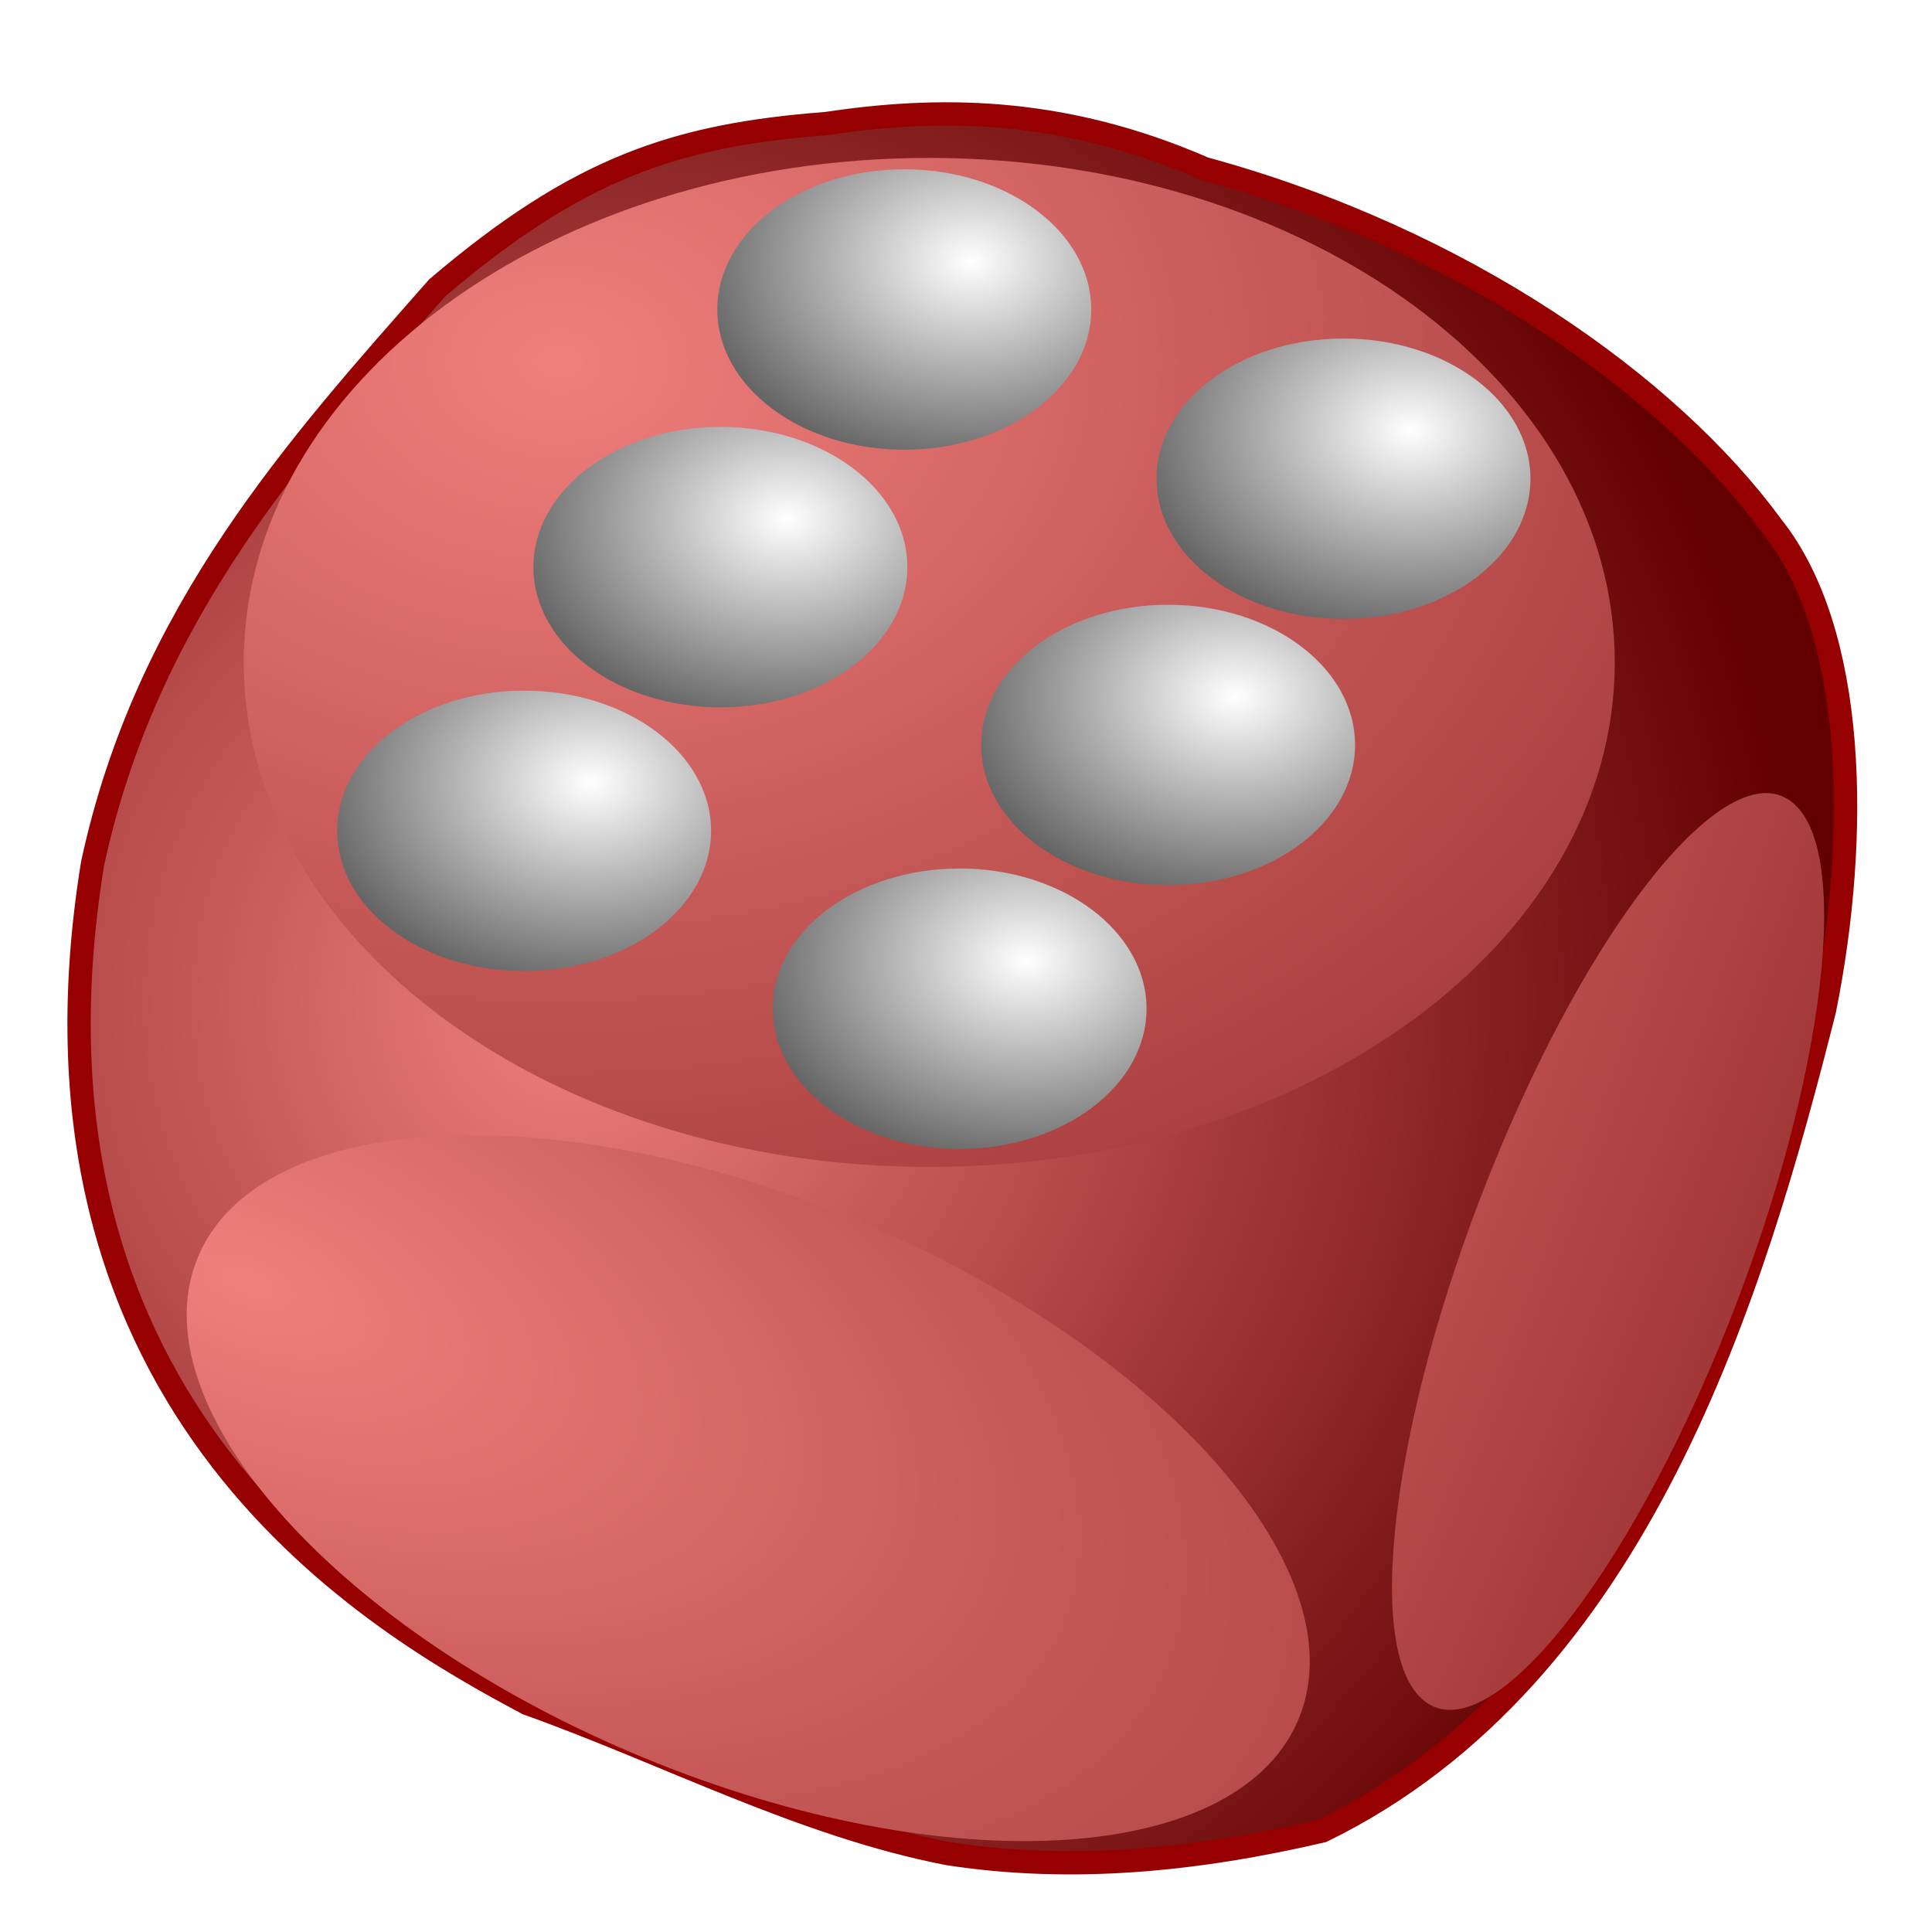
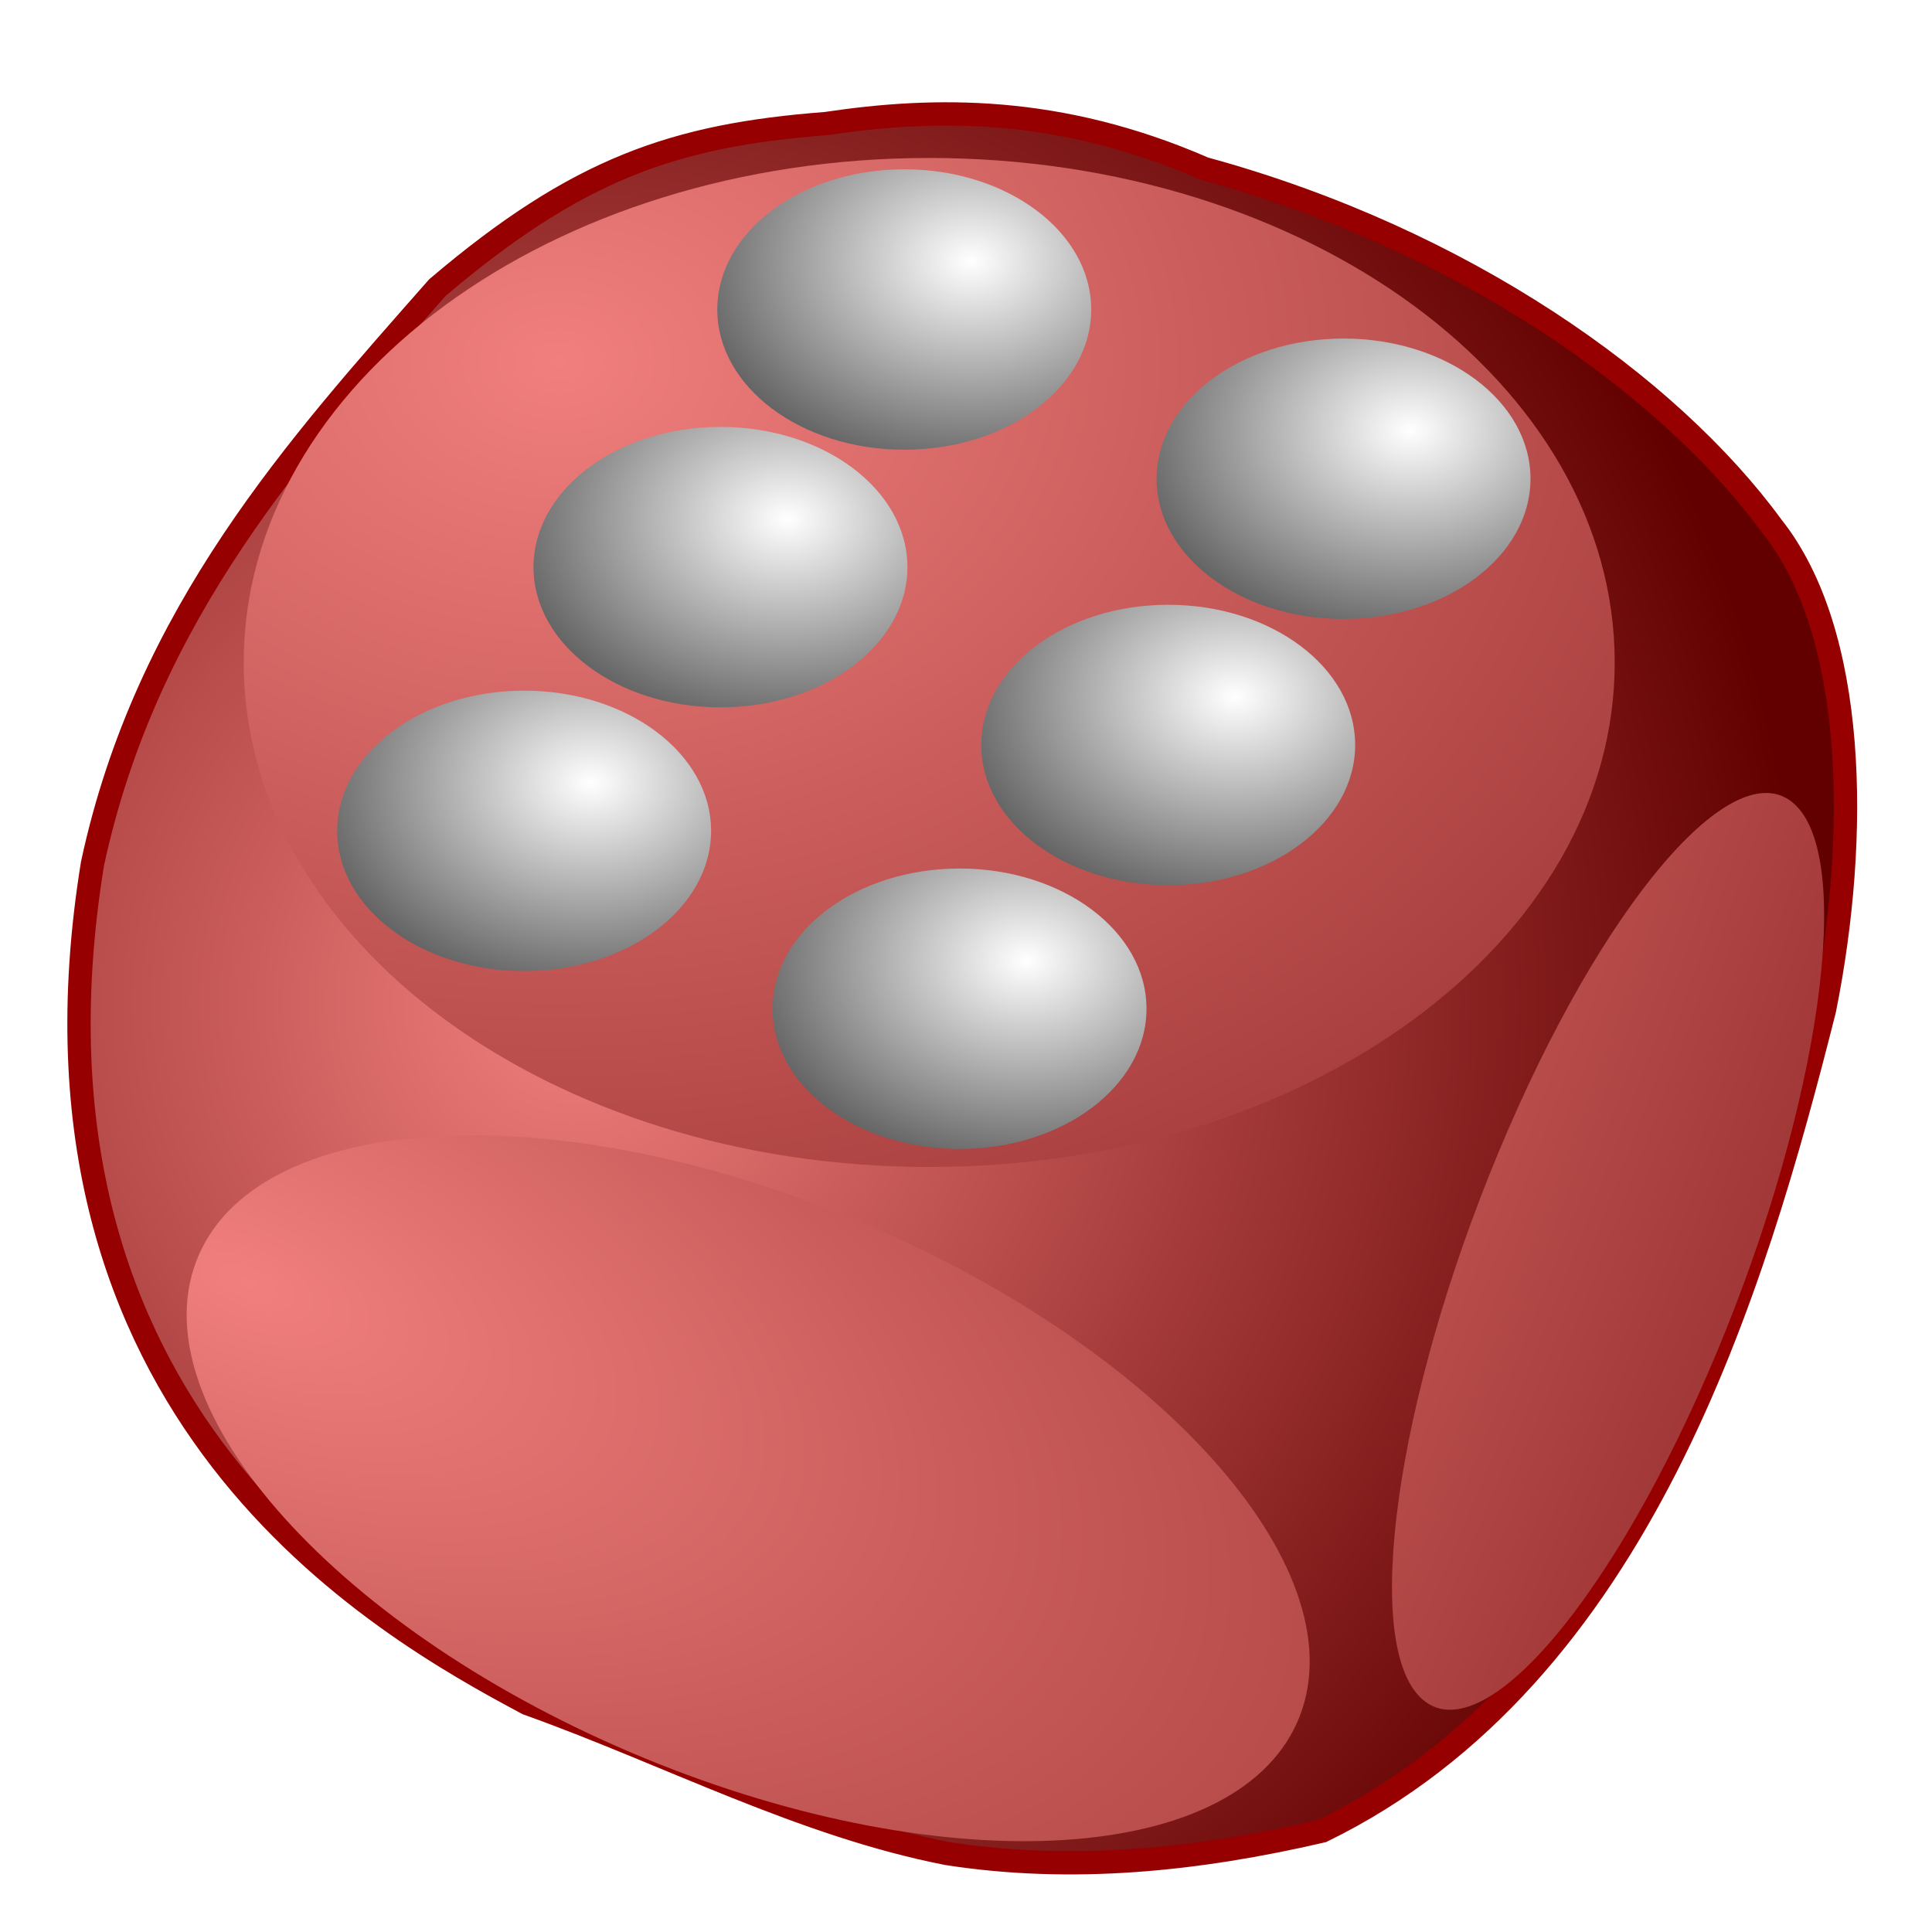
- <svg xmlns="http://www.w3.org/2000/svg" xmlns:xlink="http://www.w3.org/1999/xlink" version="1.0" x="0" y="0" width="80" height="80" id="svg559">
+ <svg xmlns="http://www.w3.org/2000/svg" xmlns:xlink="http://www.w3.org/1999/xlink" id="svg559" height="80" width="80" version="1.0" y="0" x="0">
  <defs id="defs561">
-     <linearGradient id="linearGradient579">
-       <stop style="stop-color:#ffffff;stop-opacity:1;" offset="0" id="stop580" />
-       <stop style="stop-color:#656566;stop-opacity:1;" offset="1" id="stop581" />
+     <linearGradient id="linearGradient564">
+       <stop id="stop565" stop-color="#f07f7d" offset="0" />
+       <stop id="stop566" stop-color="#620000" offset="1" />
    </linearGradient>
-     <linearGradient id="linearGradient564">
-       <stop style="stop-color:#f07f7d;stop-opacity:1;" offset="0" id="stop565" />
-       <stop style="stop-color:#620000;stop-opacity:1;" offset="1" id="stop566" />
-     </linearGradient>
-     <linearGradient x1="0.302" y1="0.617" x2="0.888" y2="0.602" id="linearGradient567" xlink:href="#linearGradient579" />
-     <radialGradient cx="0.277" cy="0.508" r="0.704" fx="0.277" fy="0.508" id="radialGradient568" xlink:href="#linearGradient564" />
-     <radialGradient cx="0.229" cy="0.203" r="1.809" fx="0.229" fy="0.203" id="radialGradient570" xlink:href="#linearGradient564" />
-     <radialGradient cx="4.327909e-2" cy="0.497" r="2.403" fx="4.327909e-2" fy="0.497" id="radialGradient572" xlink:href="#linearGradient564" />
-     <radialGradient cx="0.232" cy="-2.547" r="6.407" fx="0.232" fy="-2.547" id="radialGradient574" xlink:href="#linearGradient564" />
-     <radialGradient cx="0.678" cy="0.328" r="0.743" fx="0.678" fy="0.328" id="radialGradient582" xlink:href="#linearGradient579" />
+     <radialGradient id="radialGradient568" xlink:href="#linearGradient564" cy=".508" cx=".277" r=".704" />
+     <radialGradient id="radialGradient570" xlink:href="#linearGradient564" cy=".203" cx=".229" r="1.809" />
+     <radialGradient id="radialGradient572" xlink:href="#linearGradient564" cy=".497" cx=".043" r="2.404" />
+     <radialGradient id="radialGradient574" xlink:href="#linearGradient564" cy="-2.547" cx=".232" r="6.407" />
+     <radialGradient id="radialGradient582" cy=".328" cx=".678" r=".743">
+       <stop id="stop580" stop-color="#fff" offset="0" />
+       <stop id="stop581" stop-color="#656566" offset="1" />
+     </radialGradient>
  </defs>
  <g id="g1070">
-     <path d="M 360.472 51.125 C 344.277 52.365 333.859 55.916 318.819 68.71 C 303.89 85.658 287.618 103.557 281.841 130.484 C 272.27 189.413 312.799 212.153 328.466 220.519 C 343.472 225.878 357.9 233.548 373.484 236.597 C 386.882 238.681 400.28 237.3 413.678 234.185 C 447.808 217.544 459.984 176.062 467.539 146.134 C 471.273 127.553 470.988 105.713 461.911 94.309 C 450.865 79.211 428.842 63.536 401.042 55.948 C 385.435 49.141 372.06 49.392 360.472 51.125 z " transform="matrix(0.386209,0,0,0.386209,-105.017,-14.62676)" style="fill:url(#radialGradient568);stroke:#960000;stroke-width:2.5;" id="path572" />
-     <ellipse cx="138.644" cy="103.566" rx="65.146" ry="46.772" transform="matrix(0.435723,0,0,0.446636,-21.93232,-18.82671)" style="fill:url(#radialGradient570);fill-rule:evenodd;" id="path569" />
-     <ellipse cx="367.492" cy="182.075" rx="60.135" ry="28.397" transform="matrix(0.379942,0.156575,-0.151138,0.393608,-81.12441,-67.58463)" style="fill:url(#radialGradient572);fill-rule:evenodd;" id="path571" />
-     <ellipse cx="481.08" cy="188.757" rx="60.135" ry="21.715" transform="matrix(0.128262,-0.308075,0.208654,0.189377,-34.50172,164.2841)" style="fill:url(#radialGradient574);fill-rule:evenodd;" id="path573" />
-     <ellipse cx="374.173" cy="110.247" rx="16.704" ry="13.363" transform="matrix(0.463455,0,0,0.434484,-135.969,-35.08454)" style="fill:url(#radialGradient582);fill-rule:evenodd;" id="path575" />
-     <ellipse cx="374.173" cy="110.247" rx="16.704" ry="13.363" transform="matrix(0.463455,0,0,0.434484,-143.5829,-24.41786)" style="fill:url(#radialGradient582);fill-rule:evenodd;" id="ellipse588" />
-     <ellipse cx="374.173" cy="110.247" rx="16.704" ry="13.363" transform="matrix(0.463455,0,0,0.434484,-151.71,-13.49724)" style="fill:url(#radialGradient582);fill-rule:evenodd;" id="ellipse589" />
-     <ellipse cx="374.173" cy="110.247" rx="16.704" ry="13.363" transform="matrix(0.463455,0,0,0.434484,-117.7818,-28.07707)" style="fill:url(#radialGradient582);fill-rule:evenodd;" id="ellipse590" />
-     <ellipse cx="374.173" cy="110.247" rx="16.704" ry="13.363" transform="matrix(0.463455,0,0,0.434484,-125.0433,-17.05278)" style="fill:url(#radialGradient582);fill-rule:evenodd;" id="ellipse591" />
-     <ellipse cx="374.173" cy="110.247" rx="16.704" ry="13.363" transform="matrix(0.463455,0,0,0.434484,-133.6781,-6.132145)" style="fill:url(#radialGradient582);fill-rule:evenodd;" id="ellipse592" />
+     <path id="path572" d="m360.47 51.125c-16.19 1.24-26.61 4.791-41.65 17.585-14.93 16.948-31.2 34.85-36.98 61.77-9.57 58.93 30.96 81.67 46.63 90.04 15 5.36 29.43 13.03 45.01 16.08 13.4 2.08 26.8 0.7 40.2-2.41 34.13-16.65 46.3-58.13 53.86-88.06 3.73-18.58 3.45-40.42-5.63-51.821-11.04-15.098-33.07-30.773-60.87-38.361-15.61-6.807-28.98-6.556-40.57-4.823z" transform="matrix(.38621 0 0 .38621 -105.02 -14.627)" stroke="#960000" stroke-width="2.5" fill="url(#radialGradient568)" />
+     <ellipse id="path569" fill-rule="evenodd" rx="65.146" ry="46.772" transform="matrix(.43572 0 0 .44664 -21.932 -18.827)" cy="103.57" cx="138.64" fill="url(#radialGradient570)" />
+     <ellipse id="path571" fill-rule="evenodd" rx="60.135" ry="28.397" transform="matrix(.37994 .15658 -.15114 .39361 -81.124 -67.585)" cy="182.08" cx="367.49" fill="url(#radialGradient572)" />
+     <ellipse id="path573" fill-rule="evenodd" rx="60.135" ry="21.715" transform="matrix(.12826 -.30808 .20865 .18938 -34.502 164.28)" cy="188.76" cx="481.08" fill="url(#radialGradient574)" />
+     <ellipse id="path575" fill-rule="evenodd" rx="16.704" ry="13.363" transform="matrix(.46346 0 0 .43448 -135.97 -35.085)" cy="110.25" cx="374.17" fill="url(#radialGradient582)" />
+     <ellipse id="ellipse588" fill-rule="evenodd" rx="16.704" ry="13.363" transform="matrix(.46346 0 0 .43448 -143.58 -24.418)" cy="110.25" cx="374.17" fill="url(#radialGradient582)" />
+     <ellipse id="ellipse589" fill-rule="evenodd" rx="16.704" ry="13.363" transform="matrix(.46346 0 0 .43448 -151.71 -13.497)" cy="110.25" cx="374.17" fill="url(#radialGradient582)" />
+     <ellipse id="ellipse590" fill-rule="evenodd" rx="16.704" ry="13.363" transform="matrix(.46346 0 0 .43448 -117.78 -28.077)" cy="110.25" cx="374.17" fill="url(#radialGradient582)" />
+     <ellipse id="ellipse591" fill-rule="evenodd" rx="16.704" ry="13.363" transform="matrix(.46346 0 0 .43448 -125.04 -17.053)" cy="110.25" cx="374.17" fill="url(#radialGradient582)" />
+     <ellipse id="ellipse592" fill-rule="evenodd" rx="16.704" ry="13.363" transform="matrix(.46346 0 0 .43448 -133.68 -6.1321)" cy="110.25" cx="374.17" fill="url(#radialGradient582)" />
  </g>
</svg>
